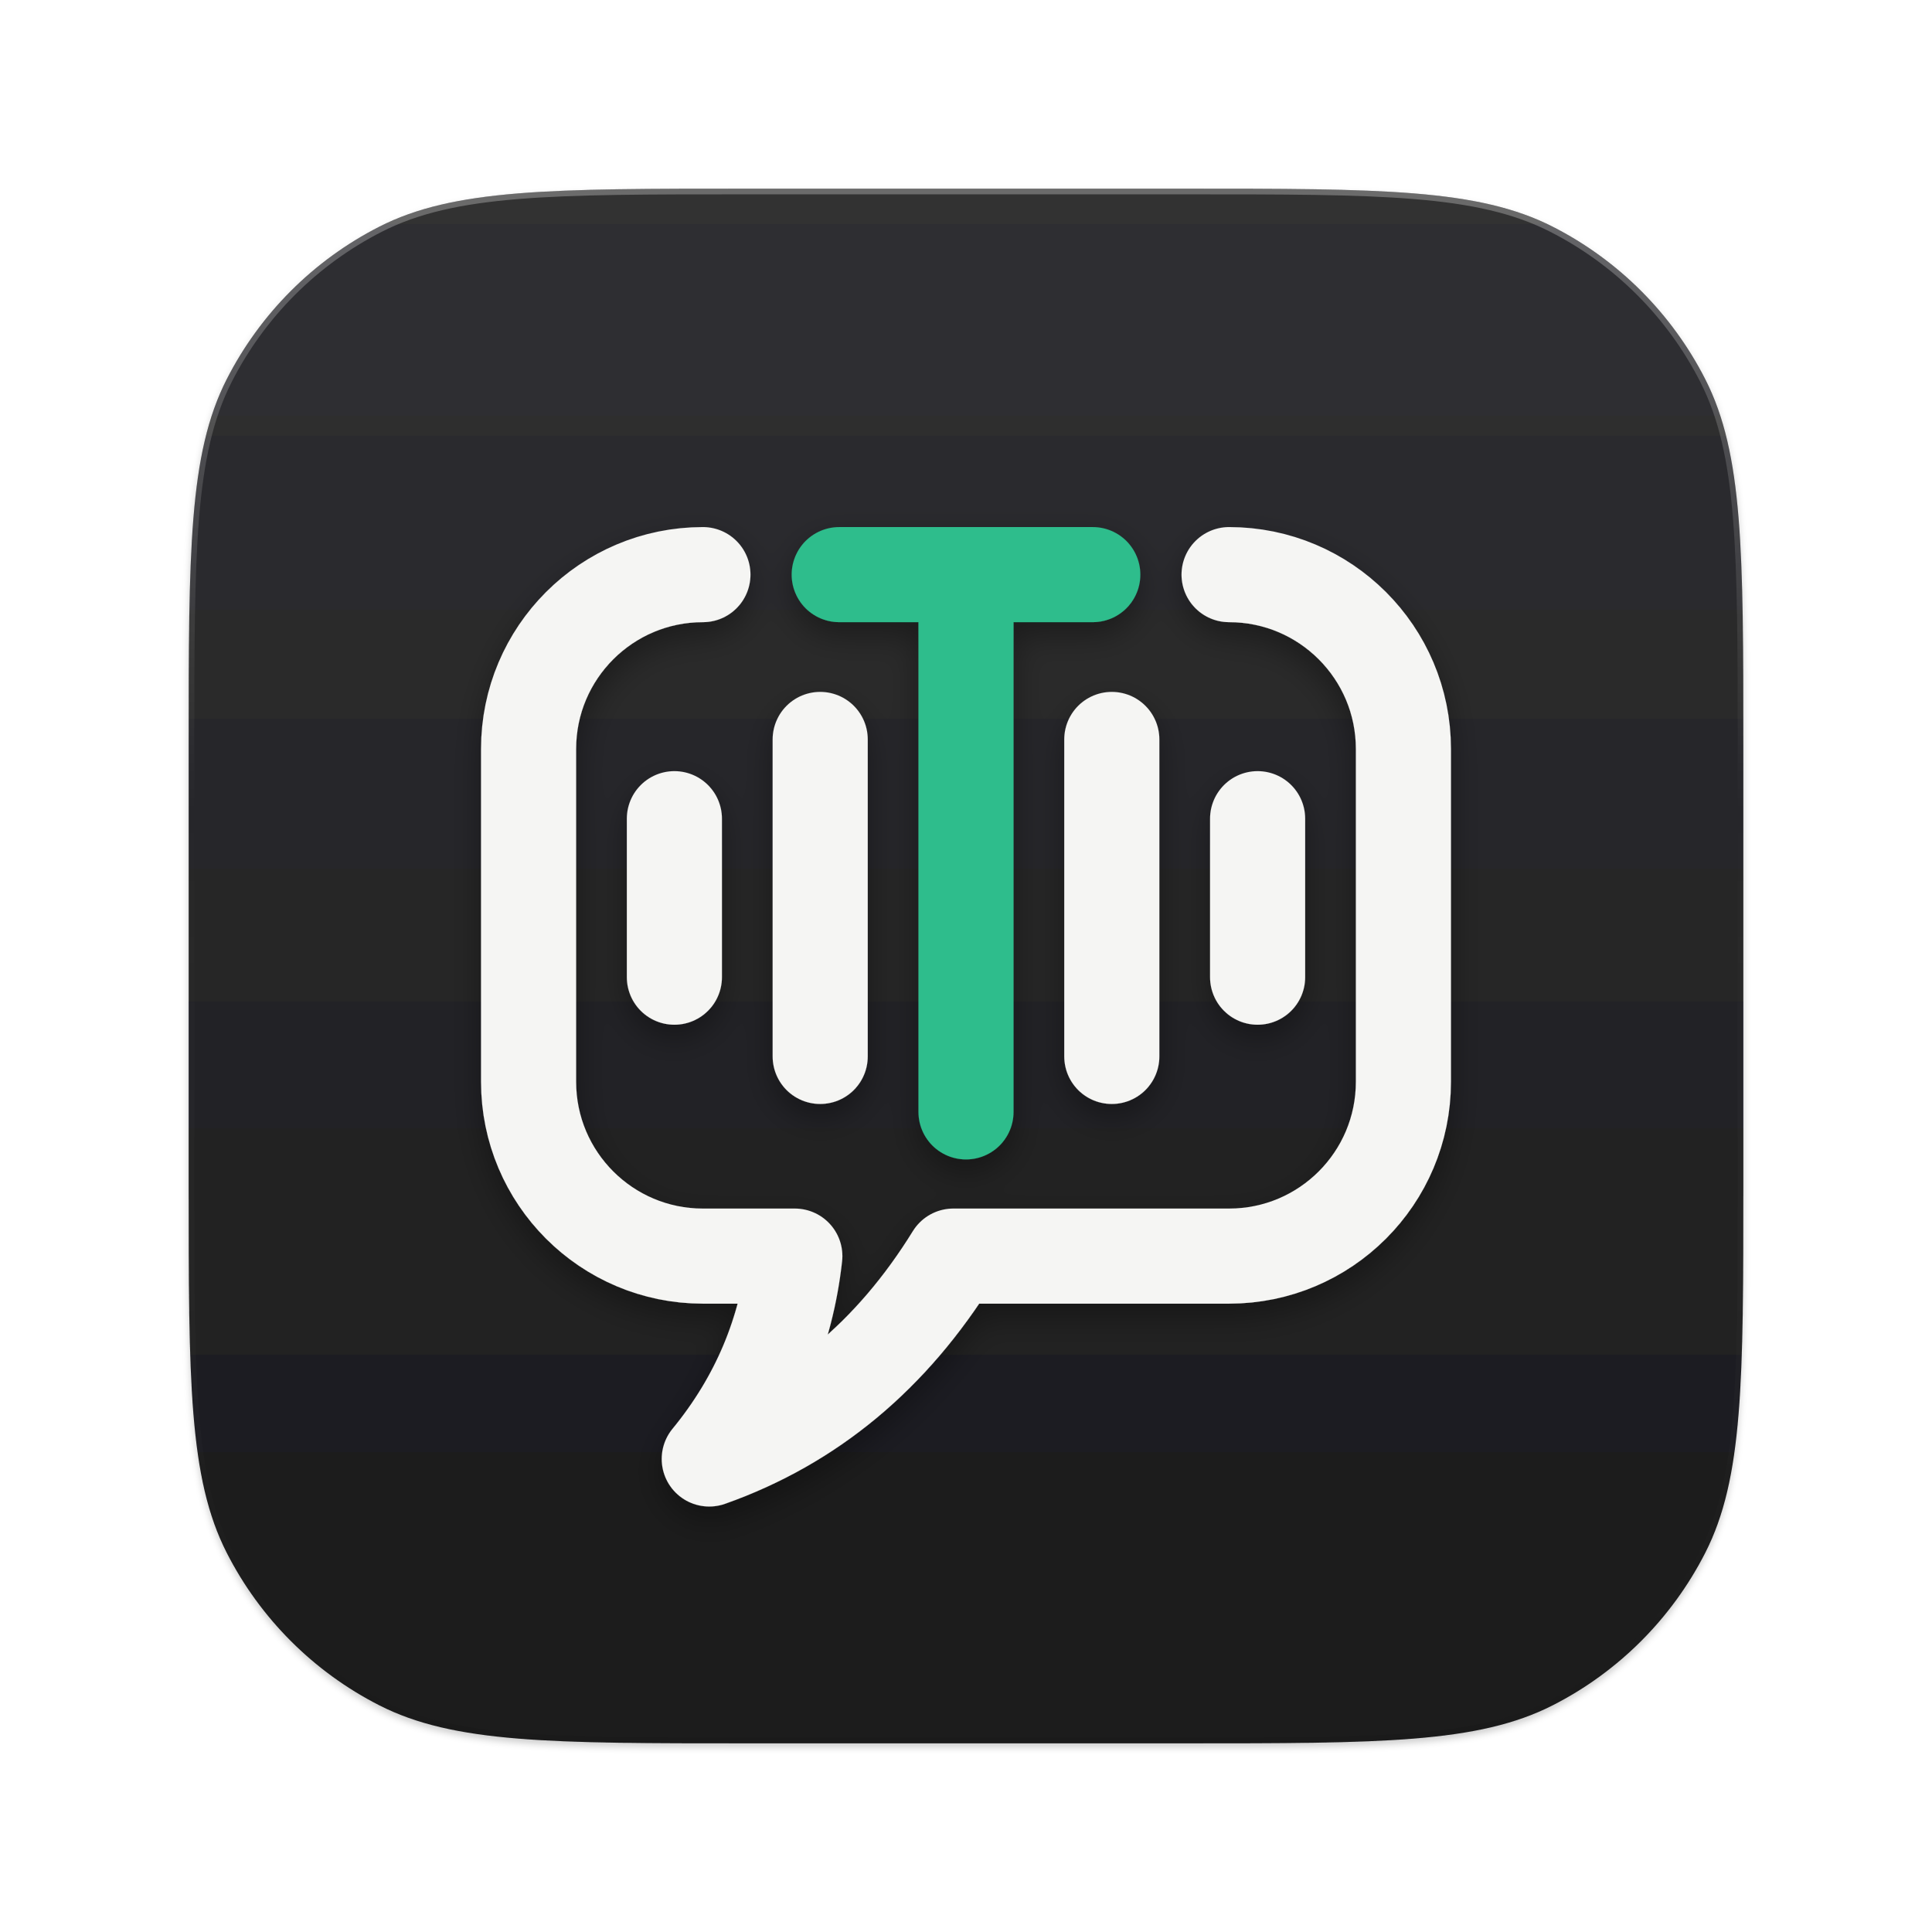
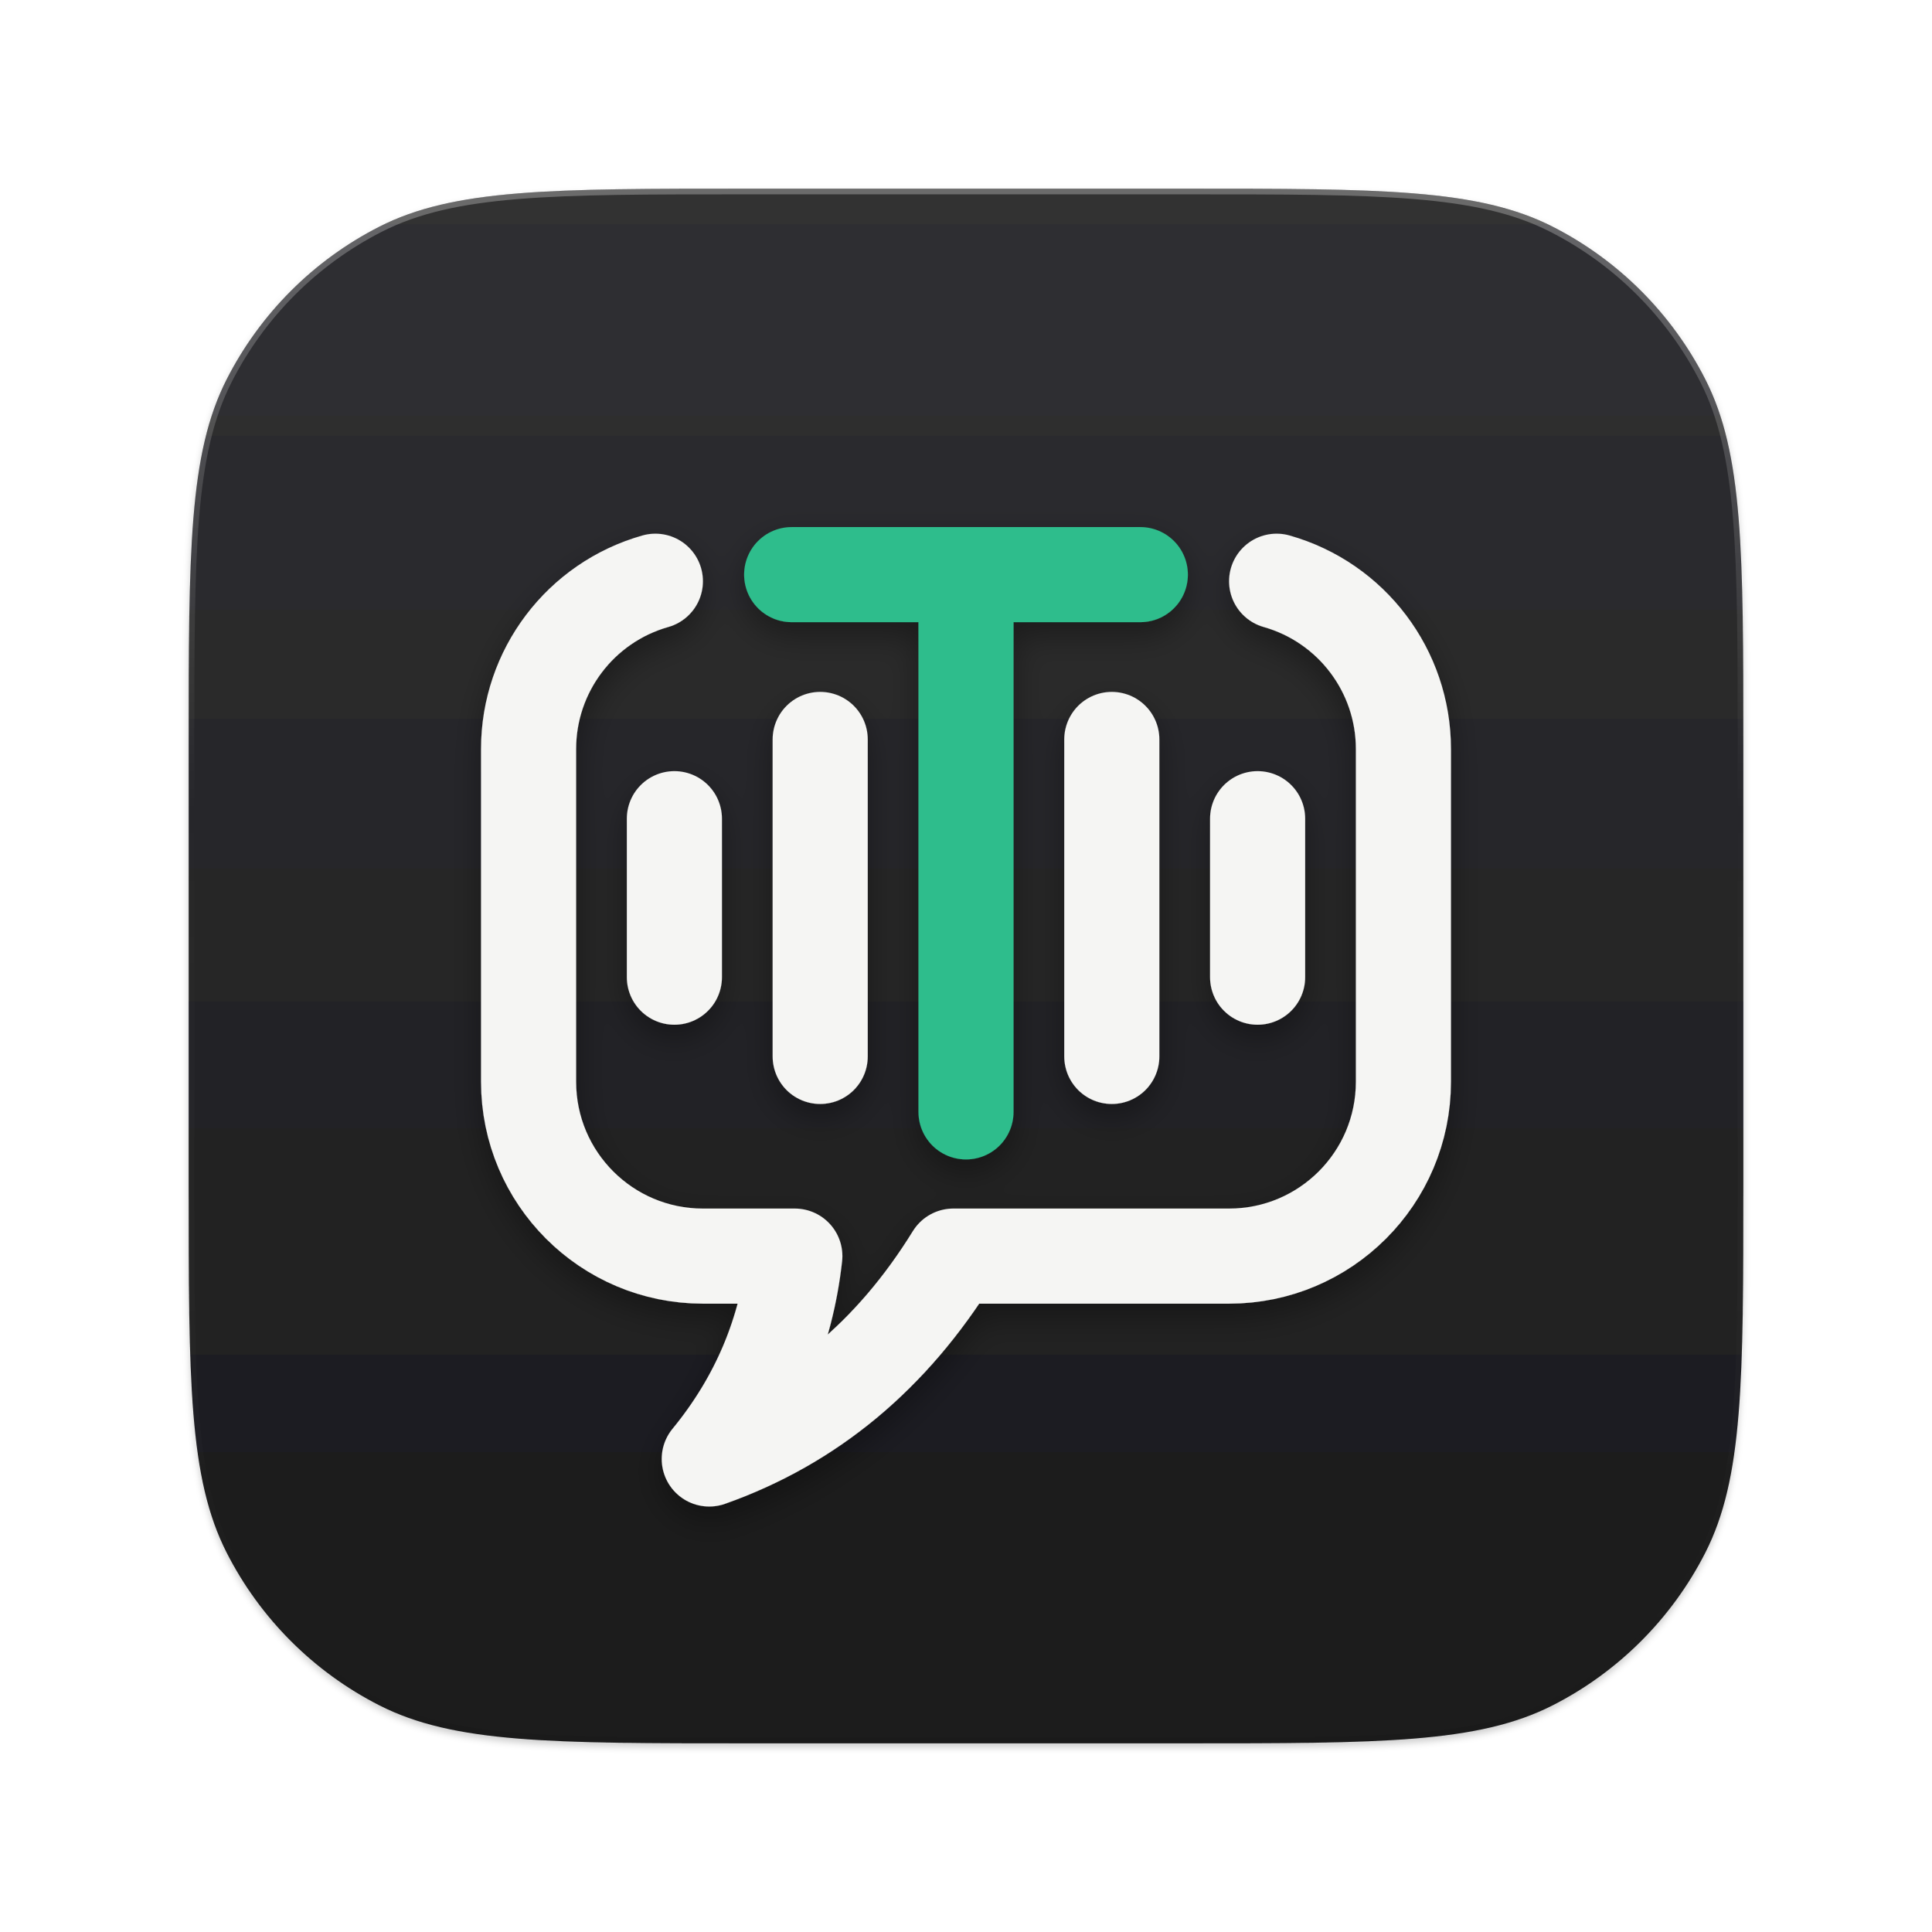
<svg xmlns="http://www.w3.org/2000/svg" width="1024" height="1024" viewBox="0 0 1024 1024">
  <defs>
    <linearGradient id="bg" x1="0" y1="100" x2="0" y2="924" gradientUnits="userSpaceOnUse">
      <stop offset="0" stop-color="#303033" />
      <stop offset="1" stop-color="#1a1a1b" />
    </linearGradient>
    <linearGradient id="rim" x1="0" y1="100" x2="0" y2="924" gradientUnits="userSpaceOnUse">
      <stop offset="0" stop-color="#fff" stop-opacity="0.28" />
      <stop offset="0.4" stop-color="#fff" stop-opacity="0" />
      <stop offset="1" stop-color="#000" stop-opacity="0.084" />
    </linearGradient>
    <clipPath id="tile">
      <path d="M 628.000 100.000 c 103.610 0 155.415 0 194.988 20.164 a 185 185 0 0 1 80.848 80.848 c 20.164 39.574 20.164 91.379 20.164 194.988 L 924.000 628.000 c 0 103.610 0 155.415 -20.164 194.988 a 185 185 0 0 1 -80.848 80.848 c -39.574 20.164 -91.379 20.164 -194.988 20.164 L 396.000 924.000 c -103.610 0 -155.415 0 -194.988 -20.164 a 185 185 0 0 1 -80.848 -80.848 c -20.164 -39.574 -20.164 -91.379 -20.164 -194.988 L 100.000 396.000 c 0 -103.610 0 -155.415 20.164 -194.988 a 185 185 0 0 1 80.848 -80.848 c 39.574 -20.164 91.379 -20.164 194.988 -20.164 Z" />
    </clipPath>
    <filter id="tileShadow" x="-15%" y="-15%" width="130%" height="135%">
      <feDropShadow dx="0" dy="10" stdDeviation="14" flood-color="#000" flood-opacity="0.28" />
      <feDropShadow dx="0" dy="2" stdDeviation="2" flood-color="#000" flood-opacity="0.2" />
    </filter>
    <filter id="lift" x="-20%" y="-20%" width="140%" height="140%">
      <feDropShadow dx="0" dy="8" stdDeviation="10" flood-color="#000" flood-opacity="0.35" />
    </filter>
  </defs>
  <path d="M 628.000 100.000 c 103.610 0 155.415 0 194.988 20.164 a 185 185 0 0 1 80.848 80.848 c 20.164 39.574 20.164 91.379 20.164 194.988 L 924.000 628.000 c 0 103.610 0 155.415 -20.164 194.988 a 185 185 0 0 1 -80.848 80.848 c -39.574 20.164 -91.379 20.164 -194.988 20.164 L 396.000 924.000 c -103.610 0 -155.415 0 -194.988 -20.164 a 185 185 0 0 1 -80.848 -80.848 c -20.164 -39.574 -20.164 -91.379 -20.164 -194.988 L 100.000 396.000 c 0 -103.610 0 -155.415 20.164 -194.988 a 185 185 0 0 1 80.848 -80.848 c 39.574 -20.164 91.379 -20.164 194.988 -20.164 Z" fill="url(#bg)" filter="url(#tileShadow)" />
  <g clip-path="url(#tile)">
    <g filter="url(#lift)" transform="translate(512 528) scale(0.84) translate(-512 -512)">
      <g stroke="#f5f5f3" stroke-width="60" stroke-linecap="round" stroke-linejoin="round" fill="none">
-         <path d="M 346 246 A 110 110 0 0 0 236 356 V 566 A 110 110 0 0 0 346 676 H 404 Q 396 748 350 804 Q 446 770 504 676 H 678 A 110 110 0 0 0 788 566 V 356 A 110 110 0 0 0 678 246" />
+         <path d="M 316.00 250.17 A 110 110 0 0 0 236 356 V 566 A 110 110 0 0 0 346 676 H 404 Q 396 748 350 804 Q 446 770 504 676 H 678 A 110 110 0 0 0 788 566 V 356 A 110 110 0 0 0 708.00 250.17" />
        <path d="M 420 350.0 V 550.0" />
        <path d="M 604 350.0 V 550.0" />
        <path d="M 328 400.0 V 500.0" />
        <path d="M 696 400.0 V 500.0" />
      </g>
      <g stroke="#2ebd8c" stroke-width="60" stroke-linecap="round" stroke-linejoin="round" fill="none">
-         <path d="M 432 246 H 592" />
+         <path d="M 402 246 H 622" />
        <path d="M 512 246 V 585" />
      </g>
    </g>
  </g>
  <path d="M 628.900 101.500 c 102.770 0 154.154 0 193.407 20.000 a 183.5 183.5 0 0 1 80.192 80.192 c 20.000 39.253 20.000 90.638 20.000 193.407 L 922.500 628.900 c 0 102.770 0 154.154 -20.000 193.407 a 183.5 183.5 0 0 1 -80.192 80.192 c -39.253 20.000 -90.638 20.000 -193.407 20.000 L 395.100 922.500 c -102.770 0 -154.154 0 -193.407 -20.000 a 183.5 183.5 0 0 1 -80.192 -80.192 c -20.000 -39.253 -20.000 -90.638 -20.000 -193.407 L 101.500 395.100 c 0 -102.770 0 -154.154 20.000 -193.407 a 183.5 183.5 0 0 1 80.192 -80.192 c 39.253 -20.000 90.638 -20.000 193.407 -20.000 Z" fill="none" stroke="url(#rim)" stroke-width="3" />
</svg>
